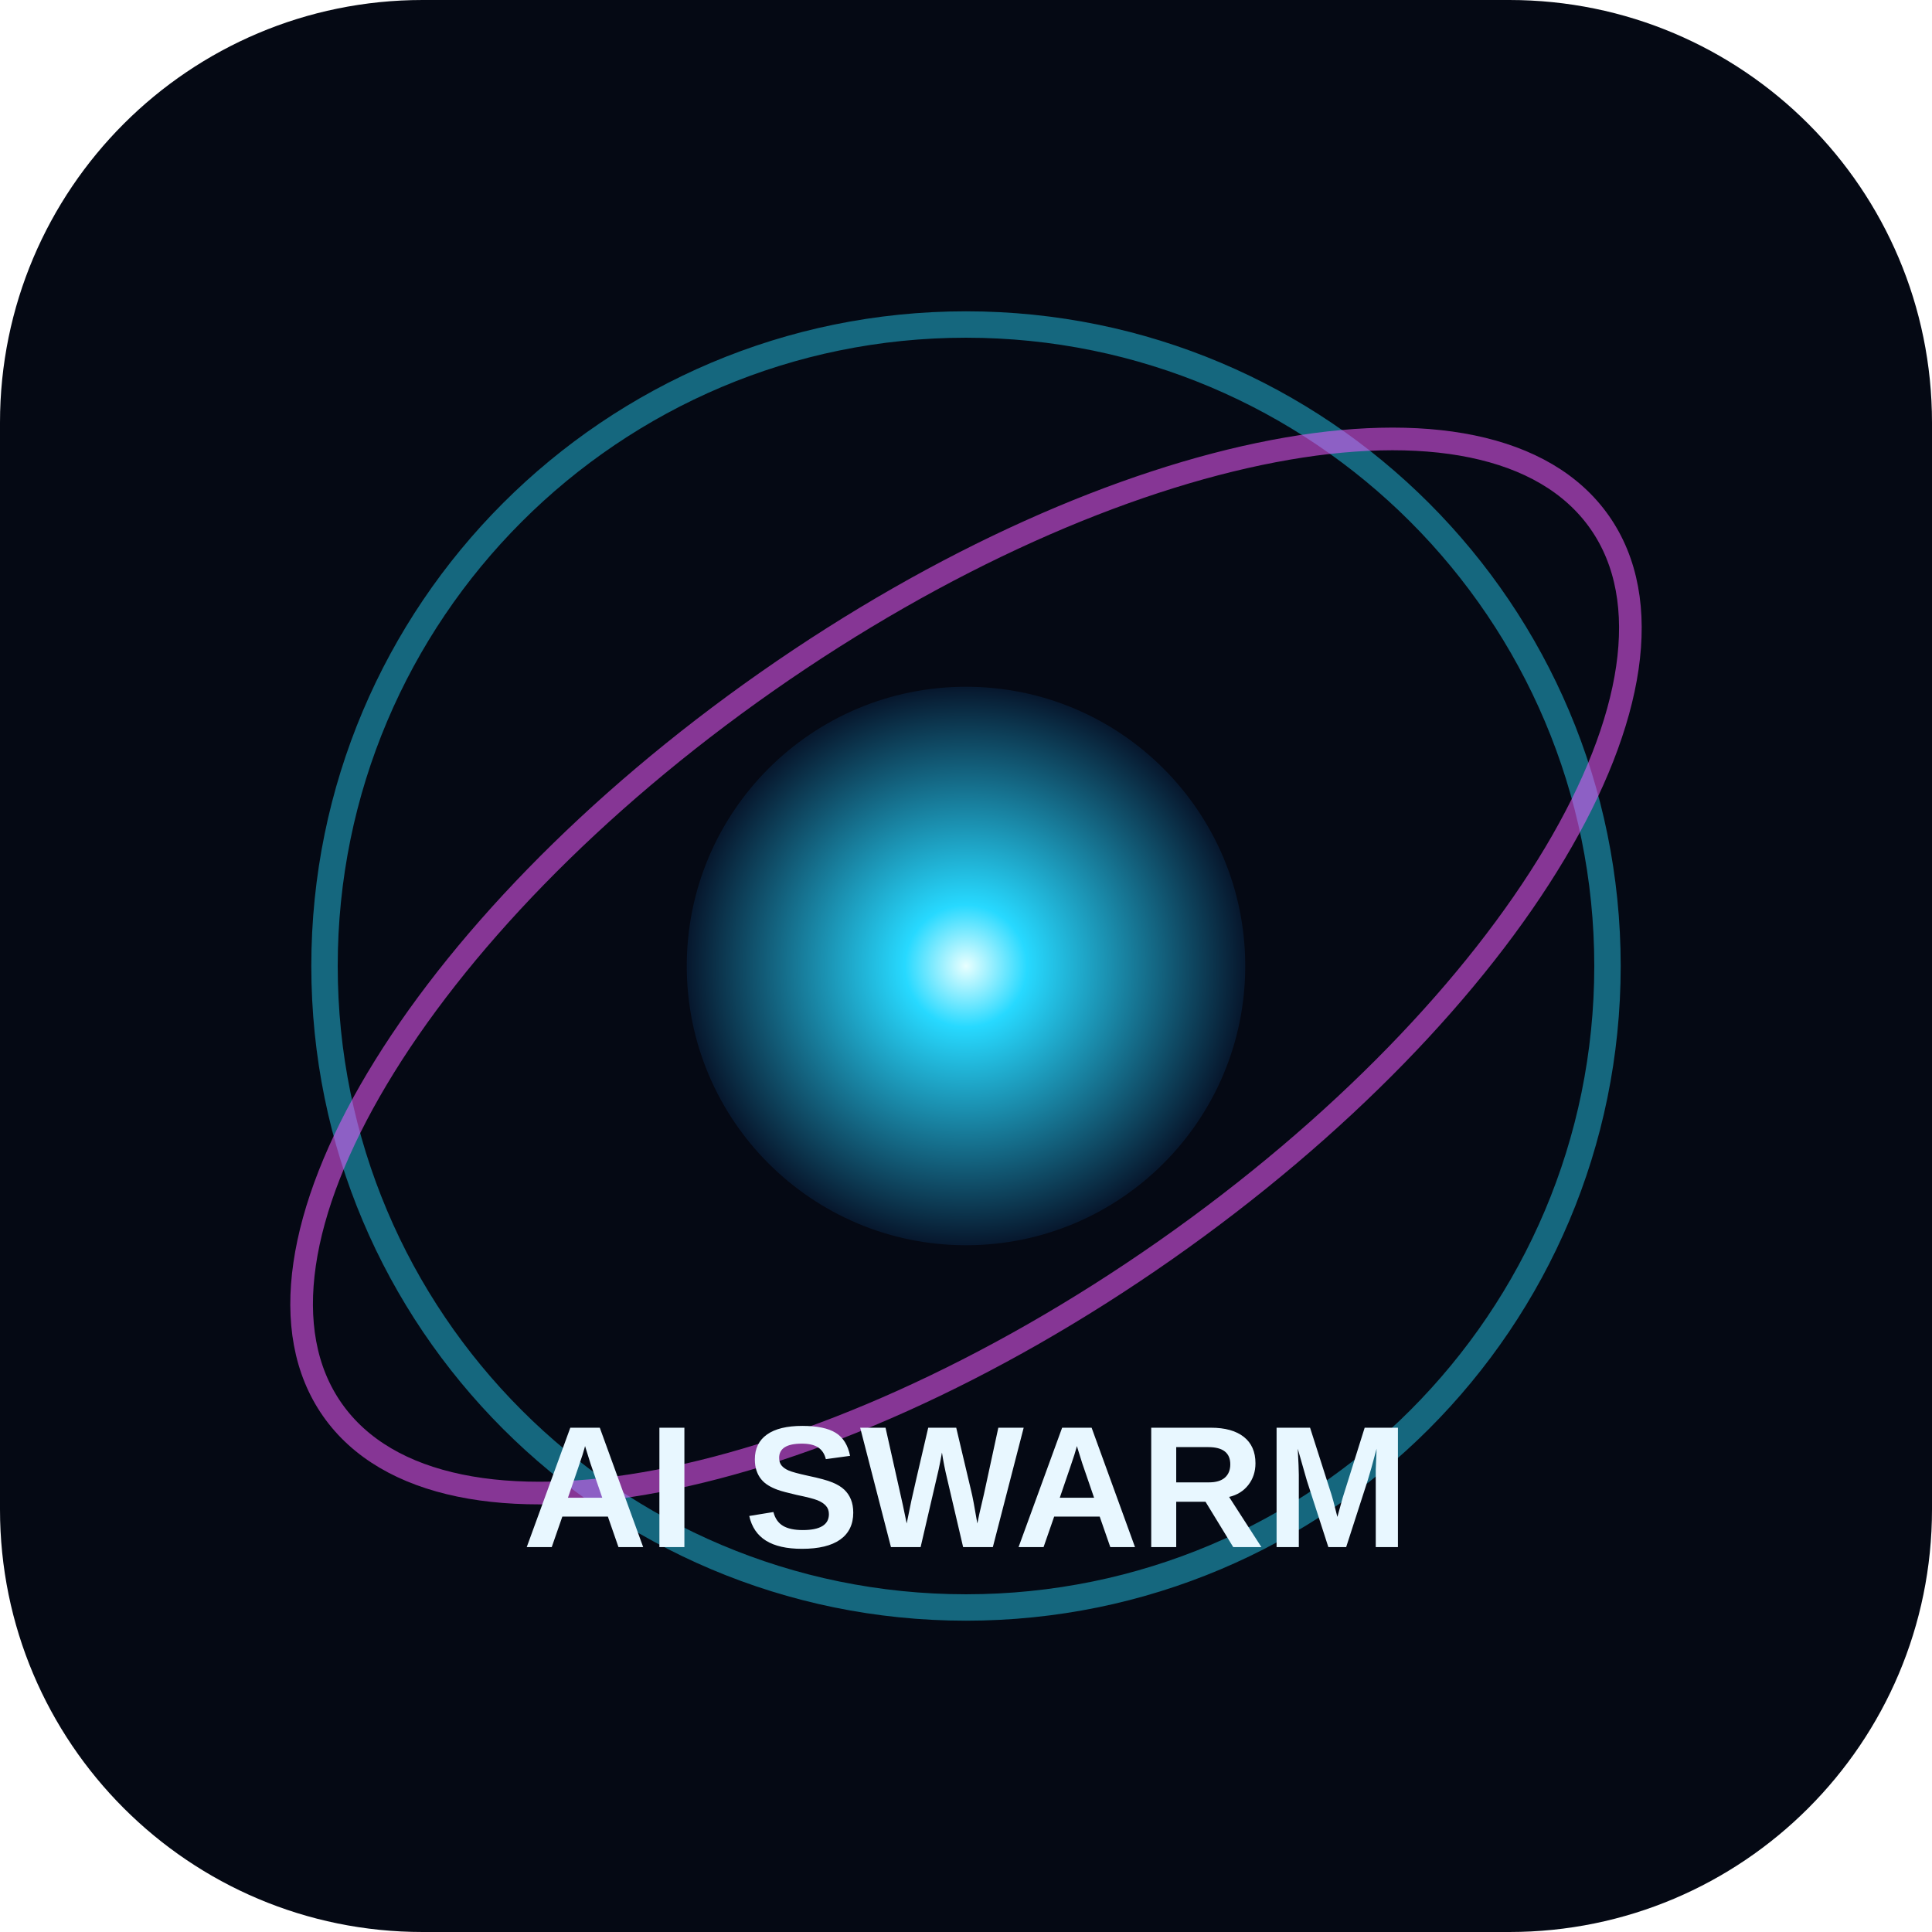
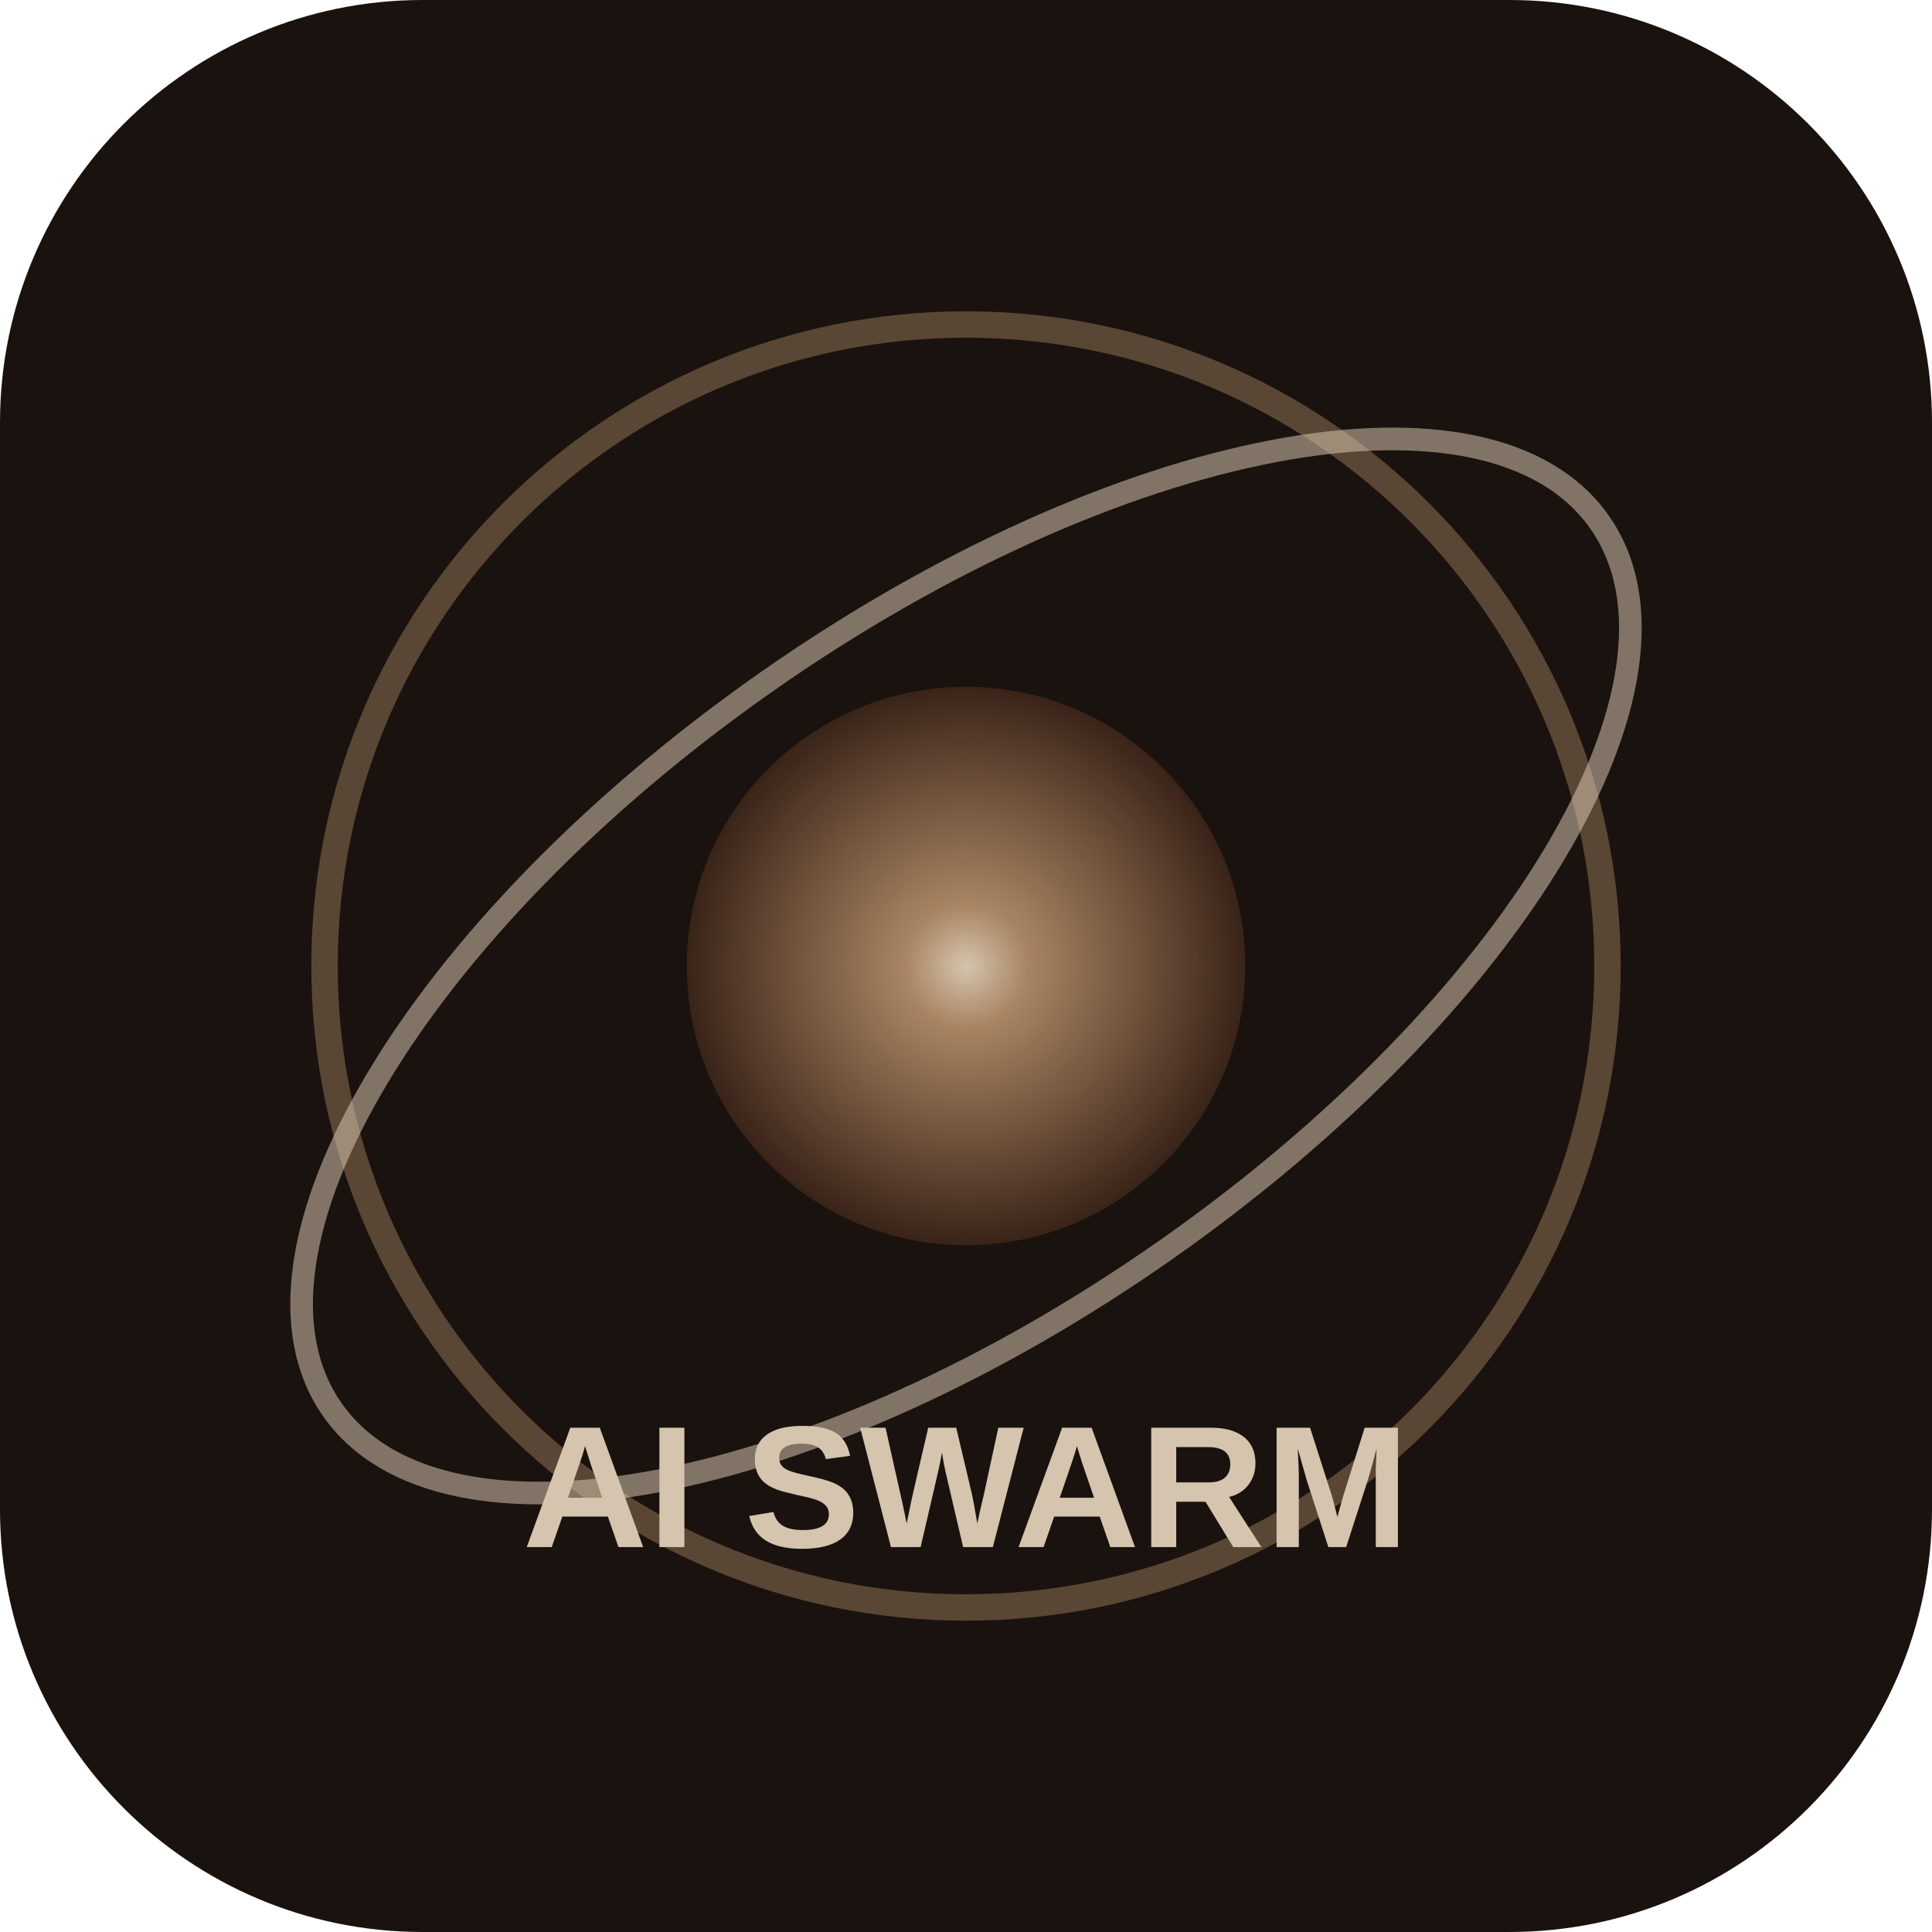
<svg xmlns="http://www.w3.org/2000/svg" viewBox="0 0 512 512">
  <defs>
    <linearGradient id="g" x1="0" y1="0" x2="1" y2="1">
-       <stop stop-color="#27d9ff" />
-       <stop offset="1" stop-color="#245bff" />
+       <stop stop-color="#A88462" />
+       <stop offset="1" stop-color="#6B4A2E" />
    </linearGradient>
    <radialGradient id="r">
-       <stop stop-color="#e8ffff" />
-       <stop offset=".22" stop-color="#27d9ff" />
-       <stop offset="1" stop-color="#07182e" />
+       <stop stop-color="#D5C4AE" />
+       <stop offset=".22" stop-color="#A88462" />
+       <stop offset="1" stop-color="#3A2418" />
    </radialGradient>
  </defs>
-   <rect width="512" height="512" rx="112" fill="#050914" />
-   <circle cx="256" cy="256" r="170" fill="none" stroke="#27d9ff" stroke-width="7" opacity=".45" />
-   <ellipse cx="256" cy="256" rx="205" ry="92" fill="none" stroke="#f05bff" stroke-width="6" opacity=".55" transform="rotate(-35 256 256)" />
+   <rect width="512" height="512" rx="112" fill="#1A120E" />
+   <circle cx="256" cy="256" r="170" fill="none" stroke="#A88462" stroke-width="7" opacity=".45" />
+   <ellipse cx="256" cy="256" rx="205" ry="92" fill="none" stroke="#D5C4AE" stroke-width="6" opacity=".55" transform="rotate(-35 256 256)" />
  <circle cx="256" cy="256" r="74" fill="url(#r)" />
  <path d="M145 330h222" stroke="url(#g)" stroke-width="15" stroke-linecap="round" />
-   <text x="256" y="410" text-anchor="middle" font-family="Arial,sans-serif" font-size="46" font-weight="800" fill="#e8f7ff">AI SWARM</text>
+   <text x="256" y="410" text-anchor="middle" font-family="Arial,sans-serif" font-size="46" font-weight="800" fill="#D5C4AE">AI SWARM</text>
</svg>
